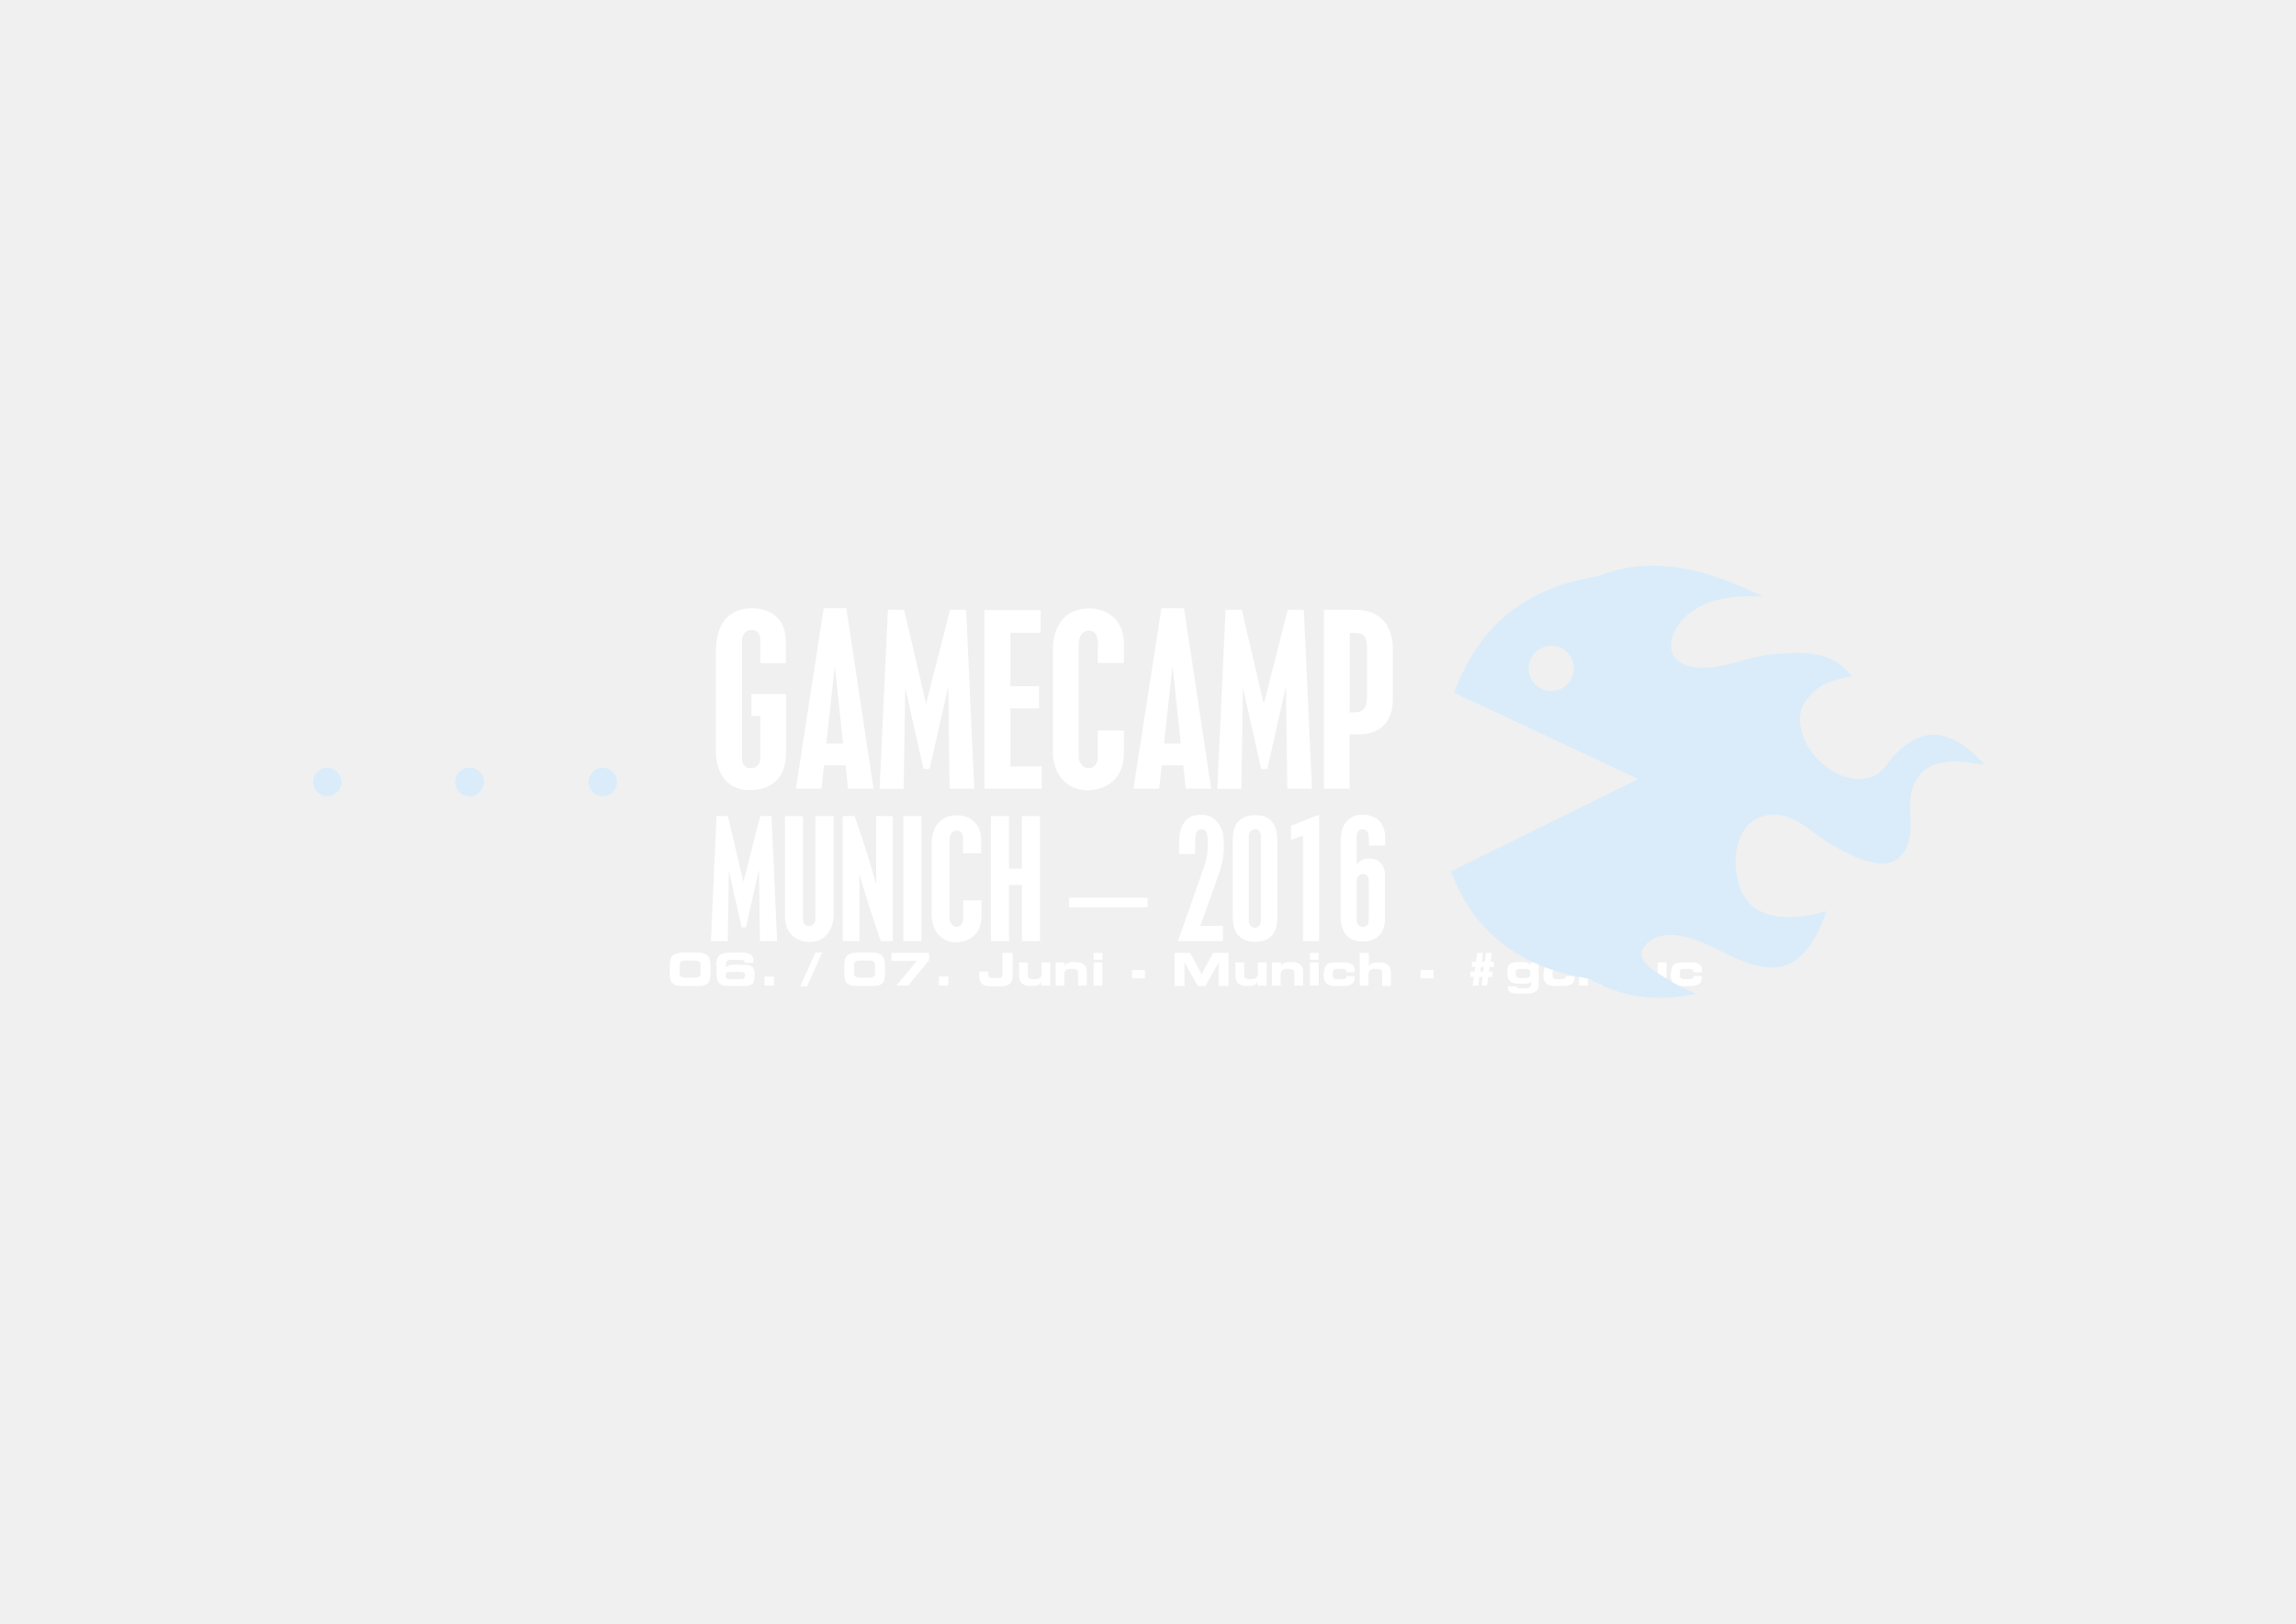
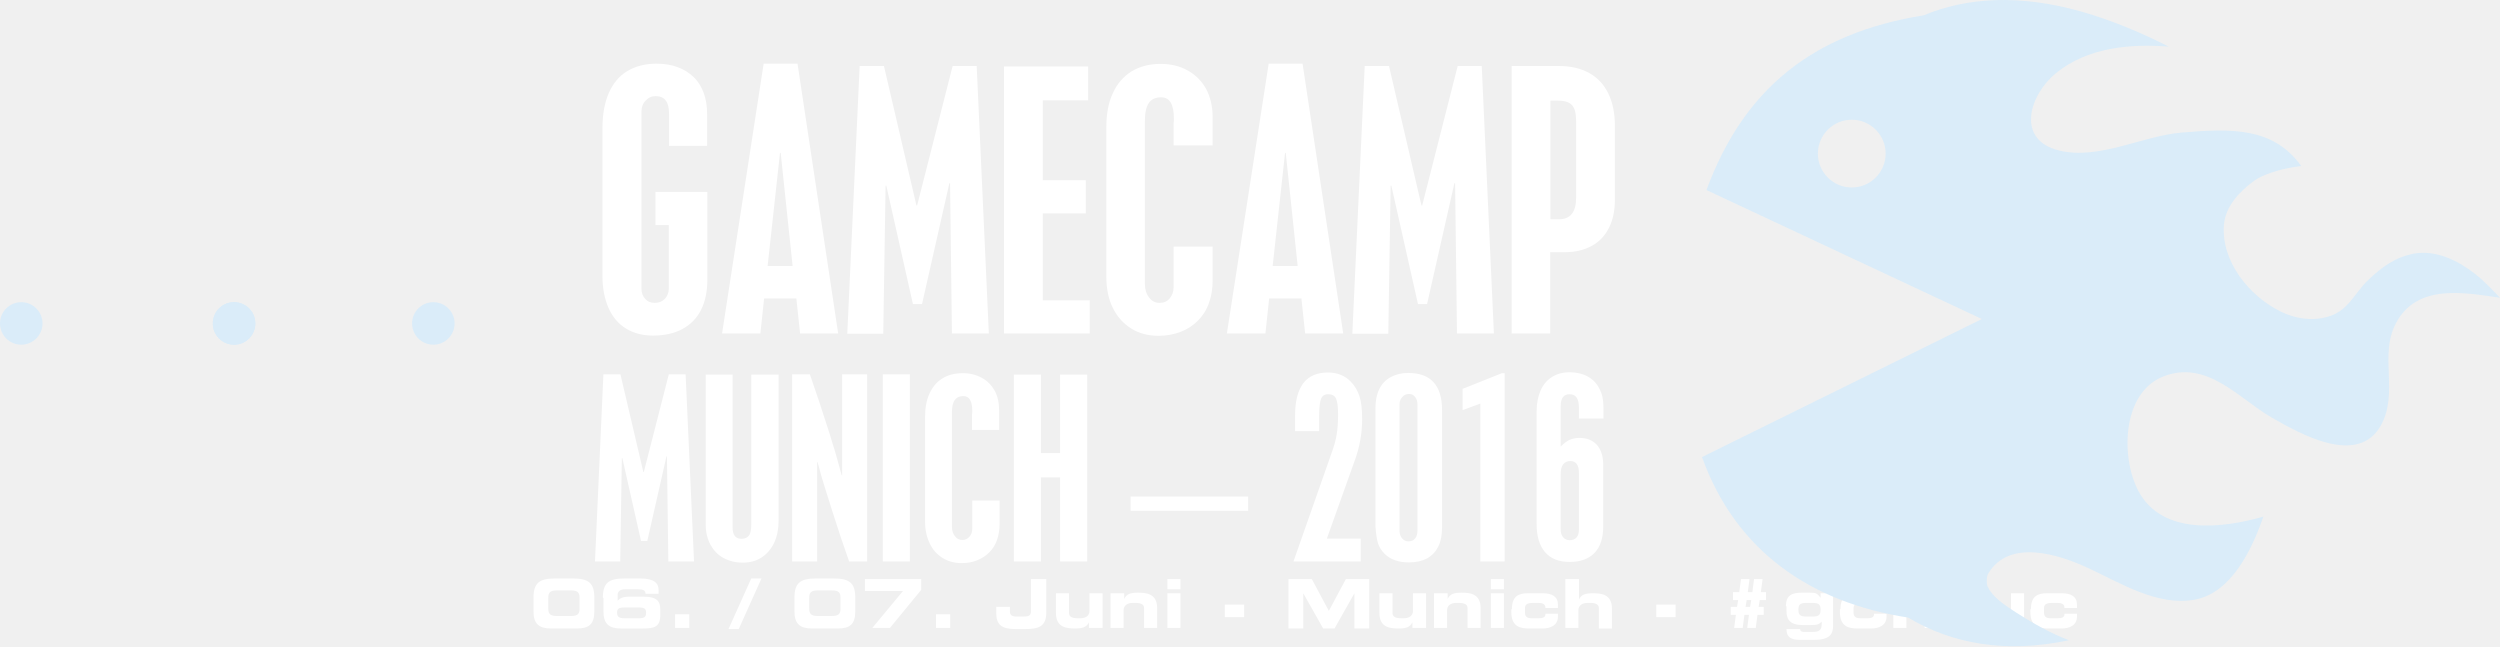
- <svg xmlns="http://www.w3.org/2000/svg" version="1.1" id="Ebene_1" x="0px" y="0px" width="841.89px" height="595.281px" viewBox="0 0 841.89 595.281" enable-background="new 0 0 841.89 595.281" xml:space="preserve">
+ <svg xmlns="http://www.w3.org/2000/svg" version="1.1" id="Ebene_1" x="0px" y="0px" width="612.959px" height="158.444px" viewBox="114.79 207.382 612.959 158.444" enable-background="new 114.79 207.382 612.959 158.444" xml:space="preserve">
  <g>
-     <path fill="#FFFFFF" d="M245.598,353.953c0-3.625,1.394-4.74,5.296-4.74h4.321c3.903,0,5.296,1.115,5.296,4.74v3.344   c0,3.207-1.394,4.182-4.321,4.182h-6.272c-2.927,0-4.321-1.115-4.321-4.182V353.953z M249.222,356.601   c0,1.254,0.418,1.811,2.091,1.811h3.484c1.673,0,2.091-0.557,2.091-1.811v-2.648c0-1.256-0.418-1.813-2.091-1.813h-3.484   c-1.673,0-2.091,0.557-2.091,1.813V356.601z M262.603,353.953c0-3.625,1.394-4.74,5.297-4.74h3.903c3.484,0,4.46,1.256,4.46,2.789   v0.975h-3.206c0-0.836-0.558-1.115-1.812-1.115h-3.206c-1.254,0-1.812,0.559-1.812,1.395v1.393   c0.558-0.557,1.254-0.975,2.788-0.975h3.485c3.624,0,4.182,1.254,4.182,3.346v1.115c0,2.926-1.394,3.344-4.321,3.344h-5.296   c-2.927,0-4.321-1.115-4.321-4.182v-3.344H262.603z M271.384,358.97c1.394,0,1.812-0.279,1.812-1.395   c0-0.975-0.418-1.254-1.951-1.254h-3.206c-1.533,0-1.951,0.279-1.951,1.254c0,0.977,0.418,1.395,1.812,1.395H271.384   L271.384,358.97z M280.305,357.994h3.484v3.346h-3.484V357.994z M298.982,349.212h2.509l-5.575,12.406h-2.509L298.982,349.212z    M309.576,353.953c0-3.625,1.394-4.74,5.296-4.74h4.321c3.903,0,5.296,1.115,5.296,4.74v3.344c0,3.207-1.394,4.182-4.321,4.182   h-6.272c-2.927,0-4.321-1.115-4.321-4.182V353.953z M313.2,356.601c0,1.254,0.418,1.811,2.091,1.811h3.484   c1.673,0,2.091-0.557,2.091-1.811v-2.648c0-1.256-0.418-1.813-2.091-1.813h-3.484c-1.673,0-2.091,0.557-2.091,1.813V356.601z    M326.72,349.353h13.938v2.648l-7.667,9.338h-4.321l7.527-9.061h-9.339v-2.926H326.72z M344.283,357.994h3.485v3.346h-3.485   V357.994z M358.779,356.183h3.624v1.113c0,0.838,0.418,1.256,1.673,1.256h1.533c1.254,0,1.951-0.141,1.951-1.256v-7.943h3.764   v8.223c0,3.346-1.812,4.043-5.158,4.043h-2.369c-3.485,0-4.739-1.115-4.739-3.902v-1.533H358.779z M384.983,361.339h-3.206v-1.395   c-0.558,1.256-1.672,1.533-3.345,1.533c-1.951,0-4.739-0.139-4.739-3.762v-4.879h3.206v4.879c0,0.836,0.697,1.254,2.091,1.254   h0.697c1.394,0,2.23-0.697,2.23-1.813v-4.32h3.206v8.502H384.983z M387.213,352.837h3.206v1.393   c0.558-1.254,1.672-1.533,3.345-1.533c1.951,0,4.739,0.141,4.739,3.764v4.879h-3.206v-4.879c0-0.836-0.697-1.254-2.091-1.254   h-0.697c-1.394,0-2.23,0.697-2.23,1.813v4.32h-3.206v-8.502H387.213z M404.219,351.861h-3.206v-2.508h3.206V351.861z    M404.219,361.339h-3.206v-8.502h3.206V361.339z M415.091,355.625h4.739v3.066h-4.739V355.625z M430.703,349.353h5.715l4.182,7.805   l4.18-7.805h5.715v12.125h-3.623v-8.641l-4.879,8.641h-2.787l-4.879-8.641v8.641h-3.623V349.353z M464.294,361.339h-3.207v-1.395   c-0.557,1.256-1.672,1.533-3.346,1.533c-1.951,0-4.738-0.139-4.738-3.762v-4.879h3.205v4.879c0,0.836,0.697,1.254,2.092,1.254   h0.697c1.393,0,2.23-0.697,2.23-1.813v-4.32h3.205v8.502H464.294z M466.525,352.837h3.205v1.393   c0.557-1.254,1.672-1.533,3.346-1.533c1.951,0,4.738,0.141,4.738,3.764v4.879h-3.205v-4.879c0-0.836-0.697-1.254-2.092-1.254   h-0.697c-1.393,0-2.229,0.697-2.229,1.813v4.32h-3.207v-8.502H466.525z M483.529,351.861h-3.205v-2.508h3.205V351.861z    M483.529,361.339h-3.205v-8.502h3.205V361.339z M485.48,356.74c0-3.205,1.674-3.902,3.902-3.902h3.625   c2.369,0,3.764,0.836,3.764,2.787v0.836h-3.066c0-0.836-0.418-1.254-1.813-1.254h-1.254c-1.395,0-1.951,0.418-1.951,1.254v1.115   c0,1.115,0.695,1.395,1.672,1.395h1.672c0.838,0,1.674-0.141,1.674-0.977v-0.139h3.066v0.697c0,2.23-1.951,2.926-3.764,2.926   h-3.346c-2.09,0-4.32-0.418-4.32-4.041v-0.697H485.48z M498.722,349.353h3.205v5.018c0.559-1.256,1.674-1.533,3.346-1.533   c1.951,0,4.74,0.139,4.74,3.764v4.877h-3.207v-5.018c0-0.836-0.697-1.254-2.09-1.254h-0.697c-1.395,0-2.23,0.697-2.23,1.813v4.32   h-3.205v-11.986H498.722z M520.884,355.625h4.738v3.066h-4.738V355.625z M539.144,356.183h1.533l0.279-1.674h-1.256v-1.951h1.533   l0.418-3.205h2.092l-0.418,3.205h1.115l0.418-3.205h2.09l-0.418,3.205h1.256v1.951h-1.533l-0.279,1.674h1.254v1.951h-1.533   l-0.418,3.205h-2.092l0.42-3.205h-1.115l-0.418,3.205h-2.092l0.418-3.205h-1.254V356.183z M542.767,356.183h1.115l0.279-1.674   h-1.115L542.767,356.183z M552.664,356.042c0-2.648,1.395-3.346,3.904-3.346h1.811c1.674,0,1.951,0.141,2.789,1.256v-1.115h3.066   v7.945c0,1.811-0.559,3.484-4.6,3.484h-3.486c-2.09,0-3.344-0.559-3.344-2.648h3.344c0,0.418,0.279,0.697,0.838,0.697h2.369   c1.395,0,2.09-0.42,2.09-1.953v-0.557c-0.695,0.697-1.115,0.836-2.926,0.836h-1.674c-3.066,0-4.041-1.254-4.041-3.484v-1.115   H552.664z M559.216,358.552c1.533,0,1.951-0.418,1.951-1.674c0-1.254-0.418-1.672-1.951-1.672h-1.533   c-1.535,0-1.953,0.418-1.953,1.672c0,1.256,0.418,1.674,1.953,1.674H559.216z M566.044,356.74c0-3.205,1.674-3.902,3.904-3.902   h3.623c2.369,0,3.764,0.836,3.764,2.787v0.836h-3.066c0-0.836-0.418-1.254-1.813-1.254h-1.254c-1.395,0-1.951,0.418-1.951,1.254   v1.115c0,1.115,0.697,1.395,1.672,1.395h1.674c0.836,0,1.672-0.141,1.672-0.977v-0.139h3.066v0.697c0,2.23-1.951,2.926-3.764,2.926   h-3.346c-2.09,0-4.32-0.418-4.32-4.041v-0.697H566.044z M579.148,352.837h3.066v1.672c0.139-1.254,1.254-1.813,2.787-1.813h1.254   c1.533,0,2.51,0.697,3.207,1.951c0.557-1.533,1.254-1.951,3.066-1.951h0.975c2.928,0,4.043,1.395,4.043,3.904v4.738h-3.205v-4.6   c0-1.115-0.279-1.533-2.23-1.533c-1.533,0-2.23,0.279-2.23,1.395v4.738h-3.205v-4.879c0-1.115-0.42-1.254-2.371-1.254   c-1.393,0-2.09,0.279-2.09,1.672v4.461h-3.207v-8.502H579.148z M610.927,361.339h-3.205v-1.395   c-0.559,1.256-1.674,1.533-3.346,1.533c-1.951,0-4.738-0.139-4.738-3.762v-4.879h3.205v4.879c0,0.836,0.697,1.254,2.09,1.254h0.697   c1.395,0,2.23-0.697,2.23-1.813v-4.32h3.205v8.502H610.927z M612.74,356.74c0-3.205,1.672-3.902,3.902-3.902h3.625   c2.369,0,3.762,0.836,3.762,2.787v0.836h-3.066c0-0.836-0.418-1.254-1.811-1.254h-1.256c-1.393,0-1.951,0.418-1.951,1.254v1.115   c0,1.115,0.697,1.395,1.674,1.395h1.672c0.836,0,1.672-0.141,1.672-0.977v-0.139h3.068v0.697c0,2.23-1.953,2.926-3.764,2.926   h-3.346c-2.092,0-4.32-0.418-4.32-4.041v-0.697H612.74z" />
+     <path fill="#FFFFFF" d="M245.598,353.953c0-3.625,1.394-4.74,5.296-4.74h4.321c3.903,0,5.296,1.115,5.296,4.74v3.344   c0,3.207-1.394,4.182-4.321,4.182h-6.272c-2.927,0-4.321-1.114-4.321-4.182L245.598,353.953L245.598,353.953z M249.222,356.601   c0,1.255,0.418,1.812,2.091,1.812h3.484c1.673,0,2.091-0.557,2.091-1.812v-2.647c0-1.256-0.418-1.813-2.091-1.813h-3.484   c-1.673,0-2.091,0.558-2.091,1.813V356.601z M262.603,353.953c0-3.625,1.394-4.74,5.297-4.74h3.903c3.484,0,4.46,1.256,4.46,2.789   v0.975h-3.206c0-0.836-0.558-1.114-1.812-1.114h-3.206c-1.254,0-1.812,0.559-1.812,1.395v1.394   c0.558-0.558,1.254-0.976,2.788-0.976h3.485c3.624,0,4.182,1.254,4.182,3.347v1.114c0,2.927-1.394,3.345-4.321,3.345h-5.296   c-2.927,0-4.321-1.115-4.321-4.183v-3.344L262.603,353.953L262.603,353.953z M271.384,358.97c1.394,0,1.812-0.278,1.812-1.395   c0-0.976-0.418-1.254-1.951-1.254h-3.206c-1.533,0-1.951,0.278-1.951,1.254c0,0.977,0.418,1.395,1.812,1.395H271.384   L271.384,358.97z M280.305,357.994h3.484v3.346h-3.484V357.994z M298.982,349.212h2.509l-5.575,12.406h-2.509L298.982,349.212z    M309.576,353.953c0-3.625,1.394-4.74,5.296-4.74h4.321c3.903,0,5.296,1.115,5.296,4.74v3.344c0,3.207-1.394,4.182-4.321,4.182   h-6.272c-2.927,0-4.321-1.114-4.321-4.182L309.576,353.953L309.576,353.953z M313.2,356.601c0,1.255,0.418,1.812,2.091,1.812h3.484   c1.673,0,2.091-0.557,2.091-1.812v-2.647c0-1.256-0.418-1.813-2.091-1.813h-3.484c-1.673,0-2.091,0.558-2.091,1.813V356.601z    M326.72,349.353h13.938v2.648l-7.667,9.338h-4.321l7.527-9.061h-9.339v-2.927L326.72,349.353L326.72,349.353z M344.283,357.994   h3.485v3.346h-3.485V357.994z M358.779,356.183h3.624v1.113c0,0.838,0.418,1.256,1.673,1.256h1.533   c1.254,0,1.951-0.141,1.951-1.256v-7.942h3.764v8.223c0,3.346-1.813,4.043-5.158,4.043h-2.369c-3.485,0-4.739-1.115-4.739-3.902   v-1.533L358.779,356.183L358.779,356.183z M384.983,361.339h-3.206v-1.395c-0.558,1.256-1.672,1.532-3.345,1.532   c-1.951,0-4.739-0.139-4.739-3.762v-4.879h3.206v4.879c0,0.836,0.697,1.254,2.091,1.254h0.697c1.394,0,2.23-0.696,2.23-1.813v-4.32   h3.206v8.502L384.983,361.339L384.983,361.339z M387.213,352.837h3.206v1.394c0.558-1.255,1.672-1.533,3.345-1.533   c1.951,0,4.739,0.141,4.739,3.764v4.879h-3.206v-4.879c0-0.836-0.697-1.254-2.091-1.254h-0.697c-1.394,0-2.23,0.697-2.23,1.813   v4.32h-3.206v-8.502L387.213,352.837L387.213,352.837z M404.219,351.861h-3.206v-2.509h3.206V351.861z M404.219,361.339h-3.206   v-8.502h3.206V361.339z M415.091,355.625h4.739v3.066h-4.739V355.625z M430.703,349.353h5.715l4.182,7.806l4.182-7.806h5.715   v12.125h-3.623v-8.641l-4.879,8.641h-2.787l-4.879-8.641v8.641h-3.623v-12.125H430.703z M464.294,361.339h-3.207v-1.395   c-0.557,1.256-1.672,1.532-3.346,1.532c-1.951,0-4.738-0.139-4.738-3.762v-4.879h3.205v4.879c0,0.836,0.697,1.254,2.092,1.254   h0.697c1.393,0,2.229-0.696,2.229-1.813v-4.32h3.205v8.502L464.294,361.339L464.294,361.339z M466.525,352.837h3.205v1.394   c0.557-1.255,1.672-1.533,3.346-1.533c1.951,0,4.738,0.141,4.738,3.764v4.879h-3.205v-4.879c0-0.836-0.697-1.254-2.092-1.254   h-0.697c-1.393,0-2.229,0.697-2.229,1.813v4.32h-3.207v-8.502L466.525,352.837L466.525,352.837z M483.529,351.861h-3.205v-2.509   h3.205V351.861z M483.529,361.339h-3.205v-8.502h3.205V361.339z M485.48,356.74c0-3.205,1.674-3.902,3.902-3.902h3.625   c2.369,0,3.764,0.836,3.764,2.787v0.836h-3.066c0-0.836-0.418-1.254-1.813-1.254h-1.254c-1.395,0-1.951,0.418-1.951,1.254v1.115   c0,1.115,0.695,1.395,1.672,1.395h1.672c0.838,0,1.674-0.141,1.674-0.977v-0.14h3.066v0.697c0,2.23-1.951,2.926-3.764,2.926h-3.346   c-2.09,0-4.32-0.418-4.32-4.041v-0.696H485.48L485.48,356.74z M498.722,349.353h3.205v5.019c0.559-1.256,1.674-1.533,3.346-1.533   c1.951,0,4.74,0.139,4.74,3.764v4.878h-3.207v-5.019c0-0.836-0.697-1.254-2.09-1.254h-0.697c-1.395,0-2.23,0.697-2.23,1.813v4.32   h-3.205v-11.985h0.139V349.353z M520.884,355.625h4.738v3.066h-4.738V355.625z M539.144,356.183h1.533l0.279-1.674h-1.256v-1.951   h1.533l0.418-3.204h2.092l-0.418,3.204h1.115l0.418-3.204h2.09l-0.418,3.204h1.256v1.951h-1.533l-0.279,1.674h1.254v1.951h-1.533   l-0.418,3.205h-2.092l0.42-3.205h-1.115l-0.418,3.205h-2.092l0.418-3.205h-1.254V356.183z M542.767,356.183h1.115l0.279-1.674   h-1.115L542.767,356.183z M552.664,356.042c0-2.648,1.395-3.346,3.904-3.346h1.811c1.674,0,1.951,0.141,2.789,1.256v-1.115h3.066   v7.945c0,1.811-0.559,3.483-4.6,3.483h-3.486c-2.09,0-3.344-0.559-3.344-2.647h3.344c0,0.418,0.279,0.697,0.838,0.697h2.369   c1.395,0,2.09-0.421,2.09-1.953v-0.558c-0.695,0.697-1.115,0.836-2.926,0.836h-1.674c-3.066,0-4.041-1.254-4.041-3.483v-1.115   H552.664z M559.216,358.552c1.533,0,1.951-0.418,1.951-1.674c0-1.254-0.418-1.672-1.951-1.672h-1.533   c-1.535,0-1.953,0.418-1.953,1.672c0,1.256,0.418,1.674,1.953,1.674H559.216z M566.044,356.74c0-3.205,1.674-3.902,3.904-3.902   h3.623c2.369,0,3.764,0.836,3.764,2.787v0.836h-3.066c0-0.836-0.418-1.254-1.813-1.254h-1.254c-1.396,0-1.951,0.418-1.951,1.254   v1.115c0,1.115,0.697,1.395,1.672,1.395h1.674c0.836,0,1.672-0.141,1.672-0.977v-0.14h3.066v0.697c0,2.23-1.951,2.926-3.764,2.926   h-3.348c-2.09,0-4.318-0.418-4.318-4.041v-0.696H566.044L566.044,356.74z M579.148,352.837h3.066v1.672   c0.139-1.254,1.254-1.813,2.787-1.813h1.254c1.533,0,2.51,0.696,3.207,1.951c0.557-1.533,1.254-1.951,3.066-1.951h0.975   c2.928,0,4.043,1.395,4.043,3.903v4.738h-3.205v-4.6c0-1.115-0.279-1.533-2.23-1.533c-1.533,0-2.23,0.279-2.23,1.395v4.738h-3.205   v-4.879c0-1.115-0.42-1.254-2.371-1.254c-1.393,0-2.09,0.279-2.09,1.672v4.461h-3.207v-8.502L579.148,352.837L579.148,352.837z    M610.927,361.339h-3.205v-1.395c-0.559,1.256-1.674,1.532-3.346,1.532c-1.951,0-4.738-0.139-4.738-3.762v-4.879h3.205v4.879   c0,0.836,0.697,1.254,2.09,1.254h0.697c1.395,0,2.23-0.696,2.23-1.813v-4.32h3.205v8.502L610.927,361.339L610.927,361.339z    M612.74,356.74c0-3.205,1.672-3.902,3.902-3.902h3.625c2.369,0,3.762,0.836,3.762,2.787v0.836h-3.066   c0-0.836-0.418-1.254-1.811-1.254h-1.256c-1.393,0-1.951,0.418-1.951,1.254v1.115c0,1.115,0.697,1.395,1.674,1.395h1.672   c0.836,0,1.672-0.141,1.672-0.977v-0.14h3.068v0.697c0,2.23-1.953,2.926-3.764,2.926h-3.346c-2.092,0-4.32-0.418-4.32-4.041v-0.696   H612.74L612.74,356.74z" />
  </g>
  <g>
    <g>
      <g>
-         <path fill="#FFFFFF" d="M288.22,243.152h-9.394v-7.961c0-2.806-1.087-4.238-3.263-4.238c-0.975,0-1.776,0.344-2.464,1.088     c-0.687,0.688-1.031,1.604-1.031,2.691v43.415c0,1.032,0.285,1.834,0.917,2.521c0.628,0.687,1.374,0.972,2.349,0.972     c1.031,0,1.833-0.344,2.461-0.972c0.631-0.687,0.975-1.547,0.975-2.578v-15.522h-3.265v-8.131h12.715v21.535     c0,2.864-0.514,5.325-1.544,7.388c-1.034,2.063-2.578,3.607-4.584,4.697c-2.003,1.087-4.411,1.604-7.215,1.604     c-2.522,0-4.698-0.573-6.587-1.718c-1.891-1.146-3.324-2.863-4.296-5.041c-0.975-2.233-1.489-4.812-1.489-7.848v-36.312     c0-3.322,0.514-6.128,1.544-8.535c1.031-2.348,2.52-4.18,4.525-5.383c2.005-1.204,4.411-1.833,7.159-1.833     c1.947,0,3.724,0.285,5.212,0.858c1.547,0.572,2.807,1.375,3.894,2.406c1.089,1.031,1.891,2.348,2.464,3.836     c0.573,1.548,0.86,3.266,0.86,5.271v7.788H288.22z" />
+         <path fill="#FFFFFF" d="M288.22,243.152h-9.394v-7.961c0-2.806-1.087-4.238-3.263-4.238c-0.975,0-1.776,0.344-2.464,1.088     c-0.687,0.688-1.031,1.604-1.031,2.691v43.415c0,1.032,0.285,1.834,0.917,2.521c0.628,0.687,1.374,0.972,2.349,0.972     c1.031,0,1.833-0.344,2.461-0.972c0.631-0.687,0.975-1.547,0.975-2.578v-15.522h-3.265v-8.131h12.715v21.535     c0,2.864-0.514,5.325-1.544,7.388c-1.034,2.063-2.578,3.607-4.584,4.697c-2.003,1.087-4.411,1.604-7.215,1.604     c-2.522,0-4.698-0.573-6.587-1.718c-1.891-1.146-3.324-2.863-4.296-5.041c-0.975-2.233-1.489-4.812-1.489-7.848v-36.312     c0-3.322,0.514-6.128,1.544-8.535c1.031-2.348,2.52-4.18,4.525-5.383c2.005-1.204,4.411-1.833,7.159-1.833     c1.947,0,3.724,0.285,5.212,0.858c1.547,0.572,2.807,1.375,3.894,2.406c1.089,1.031,1.891,2.348,2.464,3.836     c0.573,1.548,0.86,3.266,0.86,5.271v7.788h0.057V243.152z" />
        <path fill="#FFFFFF" d="M302.025,222.993h8.305l9.966,66.151h-9.338l-0.917-8.59h-7.902l-0.916,8.59h-9.394L302.025,222.993z      M306.033,244.872l-3.036,27.722h6.128l-2.922-27.722H306.033z" />
        <path fill="#FFFFFF" d="M325.564,223.565h5.956l7.963,34.193h0.17l8.707-34.193h5.899l2.978,65.579h-9.05l-0.458-36.827h-0.17     l-6.701,29.612h-2.235l-6.528-29.039h-0.173l-0.572,36.313h-8.821L325.564,223.565z" />
-         <path fill="#FFFFFF" d="M360.961,223.68h20.617v8.304h-11.109v19.588h10.536v8.132h-10.536v21.308h11.511v8.131h-21.02V223.68z" />
-         <path fill="#FFFFFF" d="M412.106,243.038h-9.564v-4.925v-0.172v-0.4c0.059-0.288,0.059-0.631,0.059-1.146     c0-3.437-1.031-5.155-3.095-5.155c-1.374,0-2.405,0.458-3.033,1.374c-0.631,0.917-0.975,2.348-0.975,4.354v40.035     c0,1.317,0.344,2.462,1.031,3.322c0.688,0.917,1.547,1.316,2.578,1.316s1.833-0.344,2.464-1.087     c0.628-0.746,0.972-1.662,0.972-2.807v-9.908h9.564v8.304c0,2.004-0.285,3.894-0.916,5.556c-0.573,1.661-1.489,3.092-2.69,4.296     c-1.204,1.201-2.578,2.118-4.24,2.749c-1.659,0.629-3.436,0.972-5.383,0.972c-2.52,0-4.81-0.572-6.701-1.773     c-1.947-1.204-3.436-2.863-4.525-5.041c-1.089-2.178-1.604-4.754-1.604-7.675v-36.714c0-3.208,0.514-6.014,1.604-8.306     c1.031-2.291,2.578-4.066,4.581-5.326c2.005-1.202,4.354-1.833,7.103-1.833c2.52,0,4.696,0.517,6.643,1.603     c1.95,1.089,3.438,2.579,4.525,4.525c1.031,1.948,1.603,4.239,1.603,6.874V243.038z" />
-         <path fill="#FFFFFF" d="M425.852,222.993h8.308l9.963,66.151h-9.335l-0.916-8.59h-7.905l-0.916,8.59h-9.45L425.852,222.993z      M429.863,244.872l-3.036,27.722h6.129l-2.922-27.722H429.863z" />
-         <path fill="#FFFFFF" d="M449.394,223.565h5.955l7.961,34.193h0.173l8.707-34.193h5.899l2.978,65.579h-9.05l-0.458-36.827h-0.174     l-6.7,29.612h-2.232l-6.53-29.039h-0.171l-0.572,36.313h-8.821L449.394,223.565z" />
-         <path fill="#FFFFFF" d="M485.478,223.565h11.569c2.863,0,5.324,0.573,7.389,1.718c2.062,1.146,3.606,2.807,4.695,5.04     c1.09,2.234,1.604,4.869,1.604,7.905v18.098c0,2.636-0.458,4.927-1.431,6.875c-0.975,1.947-2.349,3.436-4.239,4.466     c-1.889,1.031-4.067,1.547-6.528,1.547h-3.668v19.931h-9.449v-65.579H485.478z M494.927,232.042v29.097h2.12     c2.805,0,4.179-1.776,4.179-5.271v-18.899c0-1.833-0.343-3.094-1.03-3.838c-0.688-0.745-1.889-1.088-3.551-1.088H494.927     L494.927,232.042z" />
+         <path fill="#FFFFFF" d="M360.961,223.68h20.617v8.304h-11.109v19.588h10.536v8.132h-10.536v21.308h11.511v8.131h-21.02     L360.961,223.68L360.961,223.68z" />
+         <path fill="#FFFFFF" d="M412.106,243.038h-9.564v-4.925v-0.172v-0.4c0.059-0.288,0.059-0.631,0.059-1.146     c0-3.437-1.031-5.155-3.095-5.155c-1.374,0-2.405,0.458-3.033,1.374c-0.631,0.917-0.975,2.348-0.975,4.354v40.035     c0,1.317,0.344,2.462,1.031,3.322c0.688,0.917,1.547,1.316,2.578,1.316c1.031,0,1.833-0.344,2.464-1.087     c0.628-0.746,0.972-1.662,0.972-2.807v-9.908h9.564v8.304c0,2.004-0.285,3.894-0.916,5.556c-0.573,1.661-1.489,3.092-2.69,4.296     c-1.204,1.201-2.578,2.118-4.24,2.749c-1.659,0.629-3.436,0.972-5.383,0.972c-2.52,0-4.81-0.572-6.701-1.773     c-1.947-1.204-3.436-2.863-4.525-5.041c-1.089-2.178-1.604-4.754-1.604-7.675v-36.714c0-3.208,0.514-6.014,1.604-8.306     c1.031-2.291,2.578-4.066,4.581-5.326c2.005-1.202,4.354-1.833,7.103-1.833c2.52,0,4.696,0.517,6.643,1.603     c1.95,1.089,3.438,2.579,4.525,4.525c1.031,1.948,1.603,4.239,1.603,6.874L412.106,243.038L412.106,243.038z" />
+         <path fill="#FFFFFF" d="M425.851,222.993h8.309l9.963,66.151h-9.334l-0.916-8.59h-7.906l-0.916,8.59h-9.449L425.851,222.993z      M429.863,244.872l-3.035,27.722h6.129l-2.922-27.722H429.863z" />
+         <path fill="#FFFFFF" d="M449.394,223.565h5.955l7.961,34.193h0.174l8.707-34.193h5.898l2.979,65.579h-9.051l-0.459-36.827h-0.174     l-6.699,29.612h-2.232l-6.529-29.039h-0.172l-0.572,36.313h-8.82L449.394,223.565z" />
+         <path fill="#FFFFFF" d="M485.478,223.565h11.568c2.863,0,5.324,0.573,7.389,1.718c2.063,1.146,3.607,2.807,4.695,5.04     c1.09,2.234,1.605,4.869,1.605,7.905v18.098c0,2.636-0.459,4.927-1.432,6.875c-0.975,1.947-2.35,3.436-4.238,4.466     c-1.891,1.031-4.068,1.547-6.529,1.547h-3.668v19.931h-9.449v-65.579L485.478,223.565L485.478,223.565z M494.927,232.042v29.097     h2.119c2.805,0,4.18-1.776,4.18-5.271v-18.899c0-1.833-0.344-3.094-1.029-3.838c-0.689-0.745-1.891-1.088-3.553-1.088     L494.927,232.042L494.927,232.042z" />
      </g>
      <g>
-         <path fill="#FFFFFF" d="M262.734,299.169h4.179l5.615,23.94h0.114l6.128-23.94h4.123l2.062,45.877h-6.299l-0.344-25.774h-0.114     l-4.699,20.732h-1.544l-4.584-20.333h-0.114l-0.399,25.375h-6.188L262.734,299.169z" />
-         <path fill="#FFFFFF" d="M287.821,299.225h6.587v37.458c0,1.891,0.743,2.808,2.176,2.808c0.857,0,1.43-0.288,1.833-0.802     c0.399-0.517,0.573-1.489,0.573-2.749v-36.715h6.701v35.74c0,2.062-0.344,3.894-1.089,5.497     c-0.743,1.548-1.774,2.751-3.092,3.609c-1.316,0.859-2.863,1.26-4.581,1.26c-1.833,0-3.38-0.4-4.754-1.146     c-1.374-0.743-2.405-1.833-3.207-3.263c-0.746-1.433-1.146-3.036-1.146-4.869V299.225z" />
-         <path fill="#FFFFFF" d="M309.07,299.169h4.296c1.774,5.153,3.148,9.276,4.123,12.371c0.514,1.545,0.972,2.978,1.374,4.41     c0.458,1.375,0.86,2.749,1.204,4.009l1.086,3.952h0.115v-24.742h6.128v45.877h-4.411c-1.315-3.665-2.69-7.791-4.123-12.315     c-0.687-2.232-1.26-3.95-1.603-5.099c-0.344-1.145-0.688-2.231-0.975-3.147l-1.031-3.782h-0.114v24.344h-6.128v-45.877H309.07z" />
+         <path fill="#FFFFFF" d="M262.734,299.169h4.179l5.615,23.94h0.114l6.128-23.94h4.123l2.062,45.877h-6.299l-0.344-25.773h-0.114     l-4.699,20.731h-1.544l-4.584-20.333h-0.114l-0.399,25.375h-6.188L262.734,299.169z" />
+         <path fill="#FFFFFF" d="M287.821,299.225h6.587v37.458c0,1.892,0.743,2.809,2.176,2.809c0.857,0,1.43-0.288,1.833-0.802     c0.399-0.518,0.573-1.489,0.573-2.749v-36.716h6.701v35.74c0,2.063-0.344,3.895-1.089,5.497     c-0.743,1.548-1.774,2.751-3.092,3.609c-1.316,0.858-2.863,1.26-4.581,1.26c-1.833,0-3.38-0.4-4.754-1.146     c-1.374-0.743-2.405-1.834-3.207-3.264c-0.746-1.433-1.146-3.036-1.146-4.869v-36.828H287.821z" />
+         <path fill="#FFFFFF" d="M309.07,299.169h4.296c1.774,5.153,3.148,9.276,4.123,12.371c0.514,1.545,0.972,2.978,1.374,4.41     c0.458,1.375,0.86,2.749,1.204,4.009l1.086,3.952h0.115v-24.742h6.128v45.877h-4.411c-1.315-3.665-2.69-7.791-4.123-12.314     c-0.687-2.232-1.26-3.95-1.603-5.1c-0.344-1.145-0.688-2.23-0.975-3.146l-1.031-3.782h-0.114v24.344h-6.128V299.17     L309.07,299.169L309.07,299.169z" />
        <path fill="#FFFFFF" d="M331.234,299.169h6.646v45.877h-6.646V299.169z" />
-         <path fill="#FFFFFF" d="M359.815,312.8h-6.701v-3.436v-0.174v-0.287c0.056-0.171,0.056-0.458,0.056-0.802     c0-2.405-0.743-3.606-2.176-3.606c-0.975,0-1.662,0.344-2.12,0.973c-0.458,0.631-0.687,1.662-0.687,3.036v28.008     c0,0.917,0.229,1.719,0.746,2.347c0.458,0.632,1.087,0.916,1.833,0.916c0.688,0,1.26-0.284,1.718-0.802     c0.458-0.514,0.688-1.145,0.688-1.946v-6.931h6.701v5.785c0,1.433-0.229,2.692-0.629,3.894c-0.402,1.146-1.031,2.179-1.891,3.037     c-0.86,0.859-1.833,1.488-2.978,1.946c-1.145,0.458-2.405,0.688-3.782,0.688c-1.774,0-3.321-0.399-4.696-1.26     c-1.375-0.857-2.405-2.003-3.151-3.551c-0.743-1.547-1.145-3.321-1.145-5.326V309.65c0-2.235,0.343-4.182,1.089-5.785     c0.743-1.604,1.776-2.863,3.207-3.724c1.375-0.857,3.036-1.26,4.983-1.26c1.718,0,3.321,0.402,4.64,1.146     c1.374,0.745,2.405,1.832,3.151,3.15c0.743,1.374,1.086,2.978,1.086,4.811v4.813H359.815z" />
+         <path fill="#FFFFFF" d="M359.815,312.8h-6.701v-3.436v-0.174v-0.287c0.056-0.171,0.056-0.458,0.056-0.803     c0-2.404-0.743-3.605-2.176-3.605c-0.975,0-1.662,0.344-2.12,0.973c-0.458,0.631-0.687,1.662-0.687,3.036v28.008     c0,0.917,0.229,1.72,0.746,2.348c0.458,0.632,1.087,0.916,1.833,0.916c0.688,0,1.26-0.284,1.718-0.803     c0.458-0.514,0.688-1.145,0.688-1.945v-6.932h6.701v5.785c0,1.434-0.229,2.692-0.629,3.895c-0.402,1.146-1.031,2.179-1.891,3.036     c-0.86,0.859-1.833,1.488-2.978,1.946s-2.405,0.688-3.782,0.688c-1.774,0-3.321-0.399-4.696-1.261     c-1.375-0.856-2.405-2.003-3.151-3.551c-0.743-1.547-1.145-3.321-1.145-5.326V309.65c0-2.235,0.343-4.183,1.089-5.785     c0.743-1.604,1.776-2.863,3.207-3.725c1.375-0.856,3.036-1.26,4.983-1.26c1.718,0,3.321,0.402,4.64,1.146     c1.374,0.744,2.405,1.832,3.151,3.149c0.743,1.374,1.086,2.979,1.086,4.812v4.813L359.815,312.8L359.815,312.8z" />
        <path fill="#FFFFFF" d="M363.366,299.225h6.646v19.245h4.695v-19.245h6.643v45.821h-6.643v-20.62h-4.695v20.62h-6.646V299.225z" />
        <path fill="#FFFFFF" d="M392.003,329.125h28.81v3.491h-28.81V329.125z" />
-         <path fill="#FFFFFF" d="M440.115,339.432h8.305v5.614h-16.495l9.279-26.405c0.629-1.718,1.087-3.266,1.316-4.695     c0.229-1.375,0.343-3.036,0.343-4.925c0-1.95-0.17-3.21-0.514-3.952c-0.344-0.688-0.975-1.031-1.947-1.031     c-0.859,0-1.433,0.399-1.72,1.146c-0.285,0.743-0.459,2.176-0.459,4.296v3.606h-5.899v-3.895c0-3.494,0.69-6.069,2.006-7.846     c1.374-1.776,3.38-2.635,6.072-2.635c1.087,0,2.118,0.171,3.093,0.573c0.972,0.399,1.776,0.916,2.464,1.659     c0.972,0.975,1.718,2.234,2.176,3.667c0.458,1.431,0.629,3.321,0.629,5.612c0,3.321-0.573,6.646-1.774,9.967L440.115,339.432z" />
-         <path fill="#FFFFFF" d="M452.028,336.398v-28.925c0-1.776,0.288-3.38,0.916-4.64c0.632-1.318,1.548-2.29,2.808-2.978     c1.26-0.687,2.69-1.03,4.296-1.03c2.749,0,4.811,0.743,6.185,2.231c1.374,1.489,2.12,3.724,2.12,6.76v28.925     c0,1.832-0.288,3.377-0.916,4.64c-0.632,1.26-1.548,2.231-2.751,2.919c-1.202,0.631-2.69,0.975-4.408,0.975     c-2.578,0-4.584-0.687-6.015-2.12c-0.745-0.743-1.26-1.544-1.603-2.52C452.372,339.661,452.142,338.231,452.028,336.398z      M457.927,306.557v30.986c0,0.743,0.229,1.374,0.632,1.832c0.399,0.458,0.916,0.743,1.544,0.743c0.746,0,1.26-0.229,1.662-0.743     c0.399-0.458,0.573-1.145,0.573-2.005v-30.758c0-0.743-0.174-1.374-0.573-1.888c-0.402-0.517-0.86-0.746-1.488-0.746     c-0.688,0-1.204,0.229-1.662,0.746C458.157,305.183,457.927,305.811,457.927,306.557z" />
-         <path fill="#FFFFFF" d="M473.391,302.719l9.623-3.838h0.688v46.165h-5.956v-38.718l-4.354,1.603V302.719z" />
-         <path fill="#FFFFFF" d="M507.872,309.993h-5.958V307.3c0-2.176-0.743-3.263-2.29-3.263c-1.431,0-2.177,0.973-2.177,2.863v9.967     c0.802-0.802,1.548-1.375,2.235-1.662c0.687-0.288,1.488-0.458,2.346-0.458c1.835,0,3.266,0.572,4.297,1.718     c1.03,1.146,1.547,2.807,1.547,4.925v15.063c0,2.808-0.687,4.983-2.12,6.473c-1.43,1.488-3.436,2.234-6.128,2.234     c-2.635,0-4.64-0.802-6.015-2.405c-1.374-1.604-2.062-3.896-2.062-6.815v-27.724c0-1.946,0.344-3.665,0.976-5.095     c0.628-1.433,1.544-2.522,2.804-3.324c1.204-0.743,2.638-1.146,4.297-1.146c1.661,0,3.15,0.344,4.41,1.031     s2.234,1.662,2.863,2.922c0.688,1.26,1.03,2.748,1.03,4.466v2.922H507.872z M497.447,323.569v13.572     c0,0.86,0.174,1.489,0.573,1.947c0.402,0.458,0.916,0.745,1.662,0.745c0.687,0,1.26-0.229,1.659-0.687     c0.402-0.458,0.572-1.09,0.572-1.892v-13.975c0-0.916-0.17-1.604-0.514-2.12c-0.344-0.458-0.86-0.743-1.604-0.743     C498.249,320.473,497.447,321.504,497.447,323.569z" />
+         <path fill="#FFFFFF" d="M440.115,339.432h8.305v5.614h-16.494l9.279-26.405c0.629-1.718,1.086-3.266,1.314-4.694     c0.23-1.375,0.344-3.036,0.344-4.925c0-1.95-0.17-3.211-0.514-3.952c-0.344-0.688-0.975-1.031-1.947-1.031     c-0.859,0-1.434,0.399-1.721,1.146c-0.285,0.743-0.459,2.177-0.459,4.297v3.605h-5.898v-3.895c0-3.494,0.689-6.069,2.006-7.847     c1.375-1.775,3.381-2.635,6.072-2.635c1.088,0,2.117,0.171,3.094,0.573c0.971,0.398,1.775,0.916,2.463,1.659     c0.973,0.975,1.719,2.233,2.176,3.667c0.459,1.431,0.629,3.32,0.629,5.611c0,3.321-0.572,6.646-1.773,9.967L440.115,339.432z" />
+         <path fill="#FFFFFF" d="M452.029,336.398v-28.926c0-1.775,0.287-3.38,0.916-4.64c0.631-1.318,1.547-2.29,2.807-2.978     s2.691-1.03,4.297-1.03c2.748,0,4.811,0.743,6.186,2.23c1.373,1.489,2.119,3.725,2.119,6.761v28.925     c0,1.832-0.287,3.377-0.916,4.64c-0.633,1.26-1.549,2.231-2.752,2.919c-1.201,0.631-2.689,0.976-4.406,0.976     c-2.578,0-4.584-0.688-6.016-2.12c-0.746-0.743-1.26-1.544-1.604-2.521C452.373,339.661,452.142,338.231,452.029,336.398z      M457.927,306.557v30.986c0,0.743,0.229,1.374,0.631,1.832c0.4,0.458,0.916,0.743,1.545,0.743c0.746,0,1.26-0.229,1.662-0.743     c0.398-0.458,0.572-1.145,0.572-2.005v-30.758c0-0.743-0.174-1.374-0.572-1.889c-0.402-0.517-0.859-0.746-1.488-0.746     c-0.688,0-1.203,0.229-1.662,0.746C458.158,305.183,457.927,305.811,457.927,306.557z" />
+         <path fill="#FFFFFF" d="M473.39,302.719l9.623-3.838h0.689v46.165h-5.957v-38.718l-4.354,1.603v-5.212H473.39z" />
+         <path fill="#FFFFFF" d="M507.873,309.993h-5.959V307.3c0-2.176-0.742-3.263-2.289-3.263c-1.432,0-2.178,0.973-2.178,2.863v9.967     c0.803-0.802,1.549-1.375,2.234-1.662c0.688-0.288,1.488-0.458,2.348-0.458c1.834,0,3.266,0.572,4.297,1.718     c1.029,1.146,1.547,2.808,1.547,4.925v15.063c0,2.808-0.688,4.982-2.121,6.473c-1.43,1.488-3.436,2.234-6.127,2.234     c-2.635,0-4.641-0.802-6.016-2.405c-1.373-1.604-2.063-3.896-2.063-6.814v-27.725c0-1.946,0.344-3.665,0.977-5.095     c0.629-1.434,1.545-2.522,2.805-3.324c1.203-0.743,2.637-1.146,4.297-1.146s3.15,0.344,4.41,1.03     c1.26,0.688,2.232,1.662,2.861,2.922c0.689,1.261,1.031,2.748,1.031,4.467v2.922L507.873,309.993L507.873,309.993z      M497.447,323.569v13.571c0,0.86,0.174,1.489,0.572,1.947c0.402,0.458,0.916,0.745,1.662,0.745c0.688,0,1.262-0.229,1.66-0.688     c0.402-0.458,0.572-1.09,0.572-1.892v-13.975c0-0.916-0.17-1.604-0.514-2.12c-0.346-0.458-0.861-0.743-1.605-0.743     C498.25,320.473,497.447,321.504,497.447,323.569z" />
      </g>
    </g>
-     <path fill="#DAECF9" d="M721.565,274.482c-4.182-3.264-9.45-5.841-14.892-4.925c-4.695,0.916-7.846,3.266-11.226,6.472   c-3.436,3.265-4.869,7.56-9.853,8.992c-3.835,1.145-8.075,0.517-11.625-1.26c-7.677-3.779-14.548-12.2-13.919-21.134   c0.343-4.64,3.838-8.305,7.446-10.94c2.12-1.489,6.185-2.92,11.512-3.607c-6.872-9.566-17.182-9.222-29.324-8.191   c-9.623,0.803-20.218,6.758-29.955,4.411c-10.824-2.577-7.389-13.688-0.802-19.016c7.676-6.243,18.042-7.218,27.605-6.472   c-6.871-3.494-14.03-6.472-21.419-8.592c-15.179-4.295-28.066-3.493-38.662,0.916c-27.491,4.411-44.215,18.33-53.266,42.844   l67.528,31.615l-68.617,33.849c8.249,23.025,26.69,35.685,50.517,39.35c10.713,6.413,23.886,8.877,39.464,5.556   c-4.467-1.662-8.763-4.123-12.829-6.701c-2.863-1.833-6.015-3.953-7.045-6.357c0,0-0.288-0.115-0.288-1.434   c0-1.315,0.288-1.718,0.288-1.718c5.153-8.877,17.525-4.754,24.569-1.488c7.905,3.664,16.841,9.335,25.947,7.79   c9.165-1.548,14.26-12.43,17.011-20.391c-10.024,2.862-24.801,4.695-30.643-6.302c-4.354-8.19-4.011-23.824,5.842-27.95   c10.882-4.525,18.843,5.386,26.862,9.967c6.986,4.008,21.19,12.086,26.805,1.832c4.353-8.017-0.517-17.011,3.609-24.913   c5.153-9.852,16.838-7.562,25.545-6.302C725.805,278.377,723.855,276.258,721.565,274.482z M568.813,253.348   c-4.584,0-8.305-3.724-8.305-8.305c0-4.582,3.721-8.304,8.305-8.304c4.581,0,8.305,3.722,8.305,8.304   C577.118,249.624,573.394,253.348,568.813,253.348z" />
+     <path fill="#DAECF9" d="M721.566,274.482c-4.184-3.264-9.451-5.841-14.893-4.925c-4.695,0.916-7.846,3.266-11.227,6.472   c-3.436,3.265-4.869,7.56-9.854,8.992c-3.834,1.145-8.074,0.517-11.625-1.26c-7.676-3.779-14.547-12.2-13.918-21.134   c0.342-4.64,3.838-8.305,7.445-10.94c2.121-1.489,6.186-2.92,11.512-3.607c-6.871-9.566-17.182-9.222-29.324-8.191   c-9.623,0.803-20.217,6.758-29.955,4.411c-10.822-2.577-7.389-13.688-0.801-19.016c7.676-6.243,18.041-7.218,27.605-6.472   c-6.871-3.494-14.031-6.472-21.42-8.592c-15.18-4.295-28.066-3.493-38.662,0.916c-27.49,4.411-44.215,18.33-53.266,42.844   l67.527,31.615l-68.617,33.85c8.25,23.024,26.691,35.685,50.518,39.35c10.713,6.413,23.887,8.877,39.465,5.556   c-4.467-1.662-8.764-4.123-12.83-6.7c-2.863-1.833-6.016-3.953-7.045-6.357c0,0-0.287-0.115-0.287-1.434   c0-1.315,0.287-1.719,0.287-1.719c5.152-8.877,17.525-4.754,24.568-1.487c7.906,3.664,16.842,9.335,25.947,7.79   c9.166-1.549,14.26-12.431,17.012-20.392c-10.023,2.862-24.801,4.695-30.643-6.302c-4.354-8.19-4.012-23.824,5.842-27.95   c10.881-4.525,18.842,5.386,26.861,9.967c6.986,4.009,21.189,12.086,26.805,1.832c4.354-8.017-0.516-17.011,3.609-24.913   c5.154-9.852,16.838-7.562,25.545-6.302C725.804,278.377,723.855,276.258,721.566,274.482z M568.812,253.348   c-4.584,0-8.305-3.724-8.305-8.305c0-4.582,3.721-8.304,8.305-8.304c4.582,0,8.307,3.722,8.307,8.304   C577.119,249.624,573.394,253.348,568.812,253.348z" />
    <circle fill="#DAECF9" cx="221.036" cy="286.683" r="5.212" />
    <circle fill="#DAECF9" cx="172.181" cy="286.683" r="5.212" />
    <circle fill="#DAECF9" cx="172.181" cy="286.683" r="5.212" />
    <circle fill="#DAECF9" cx="120.002" cy="286.683" r="5.212" />
  </g>
</svg>
